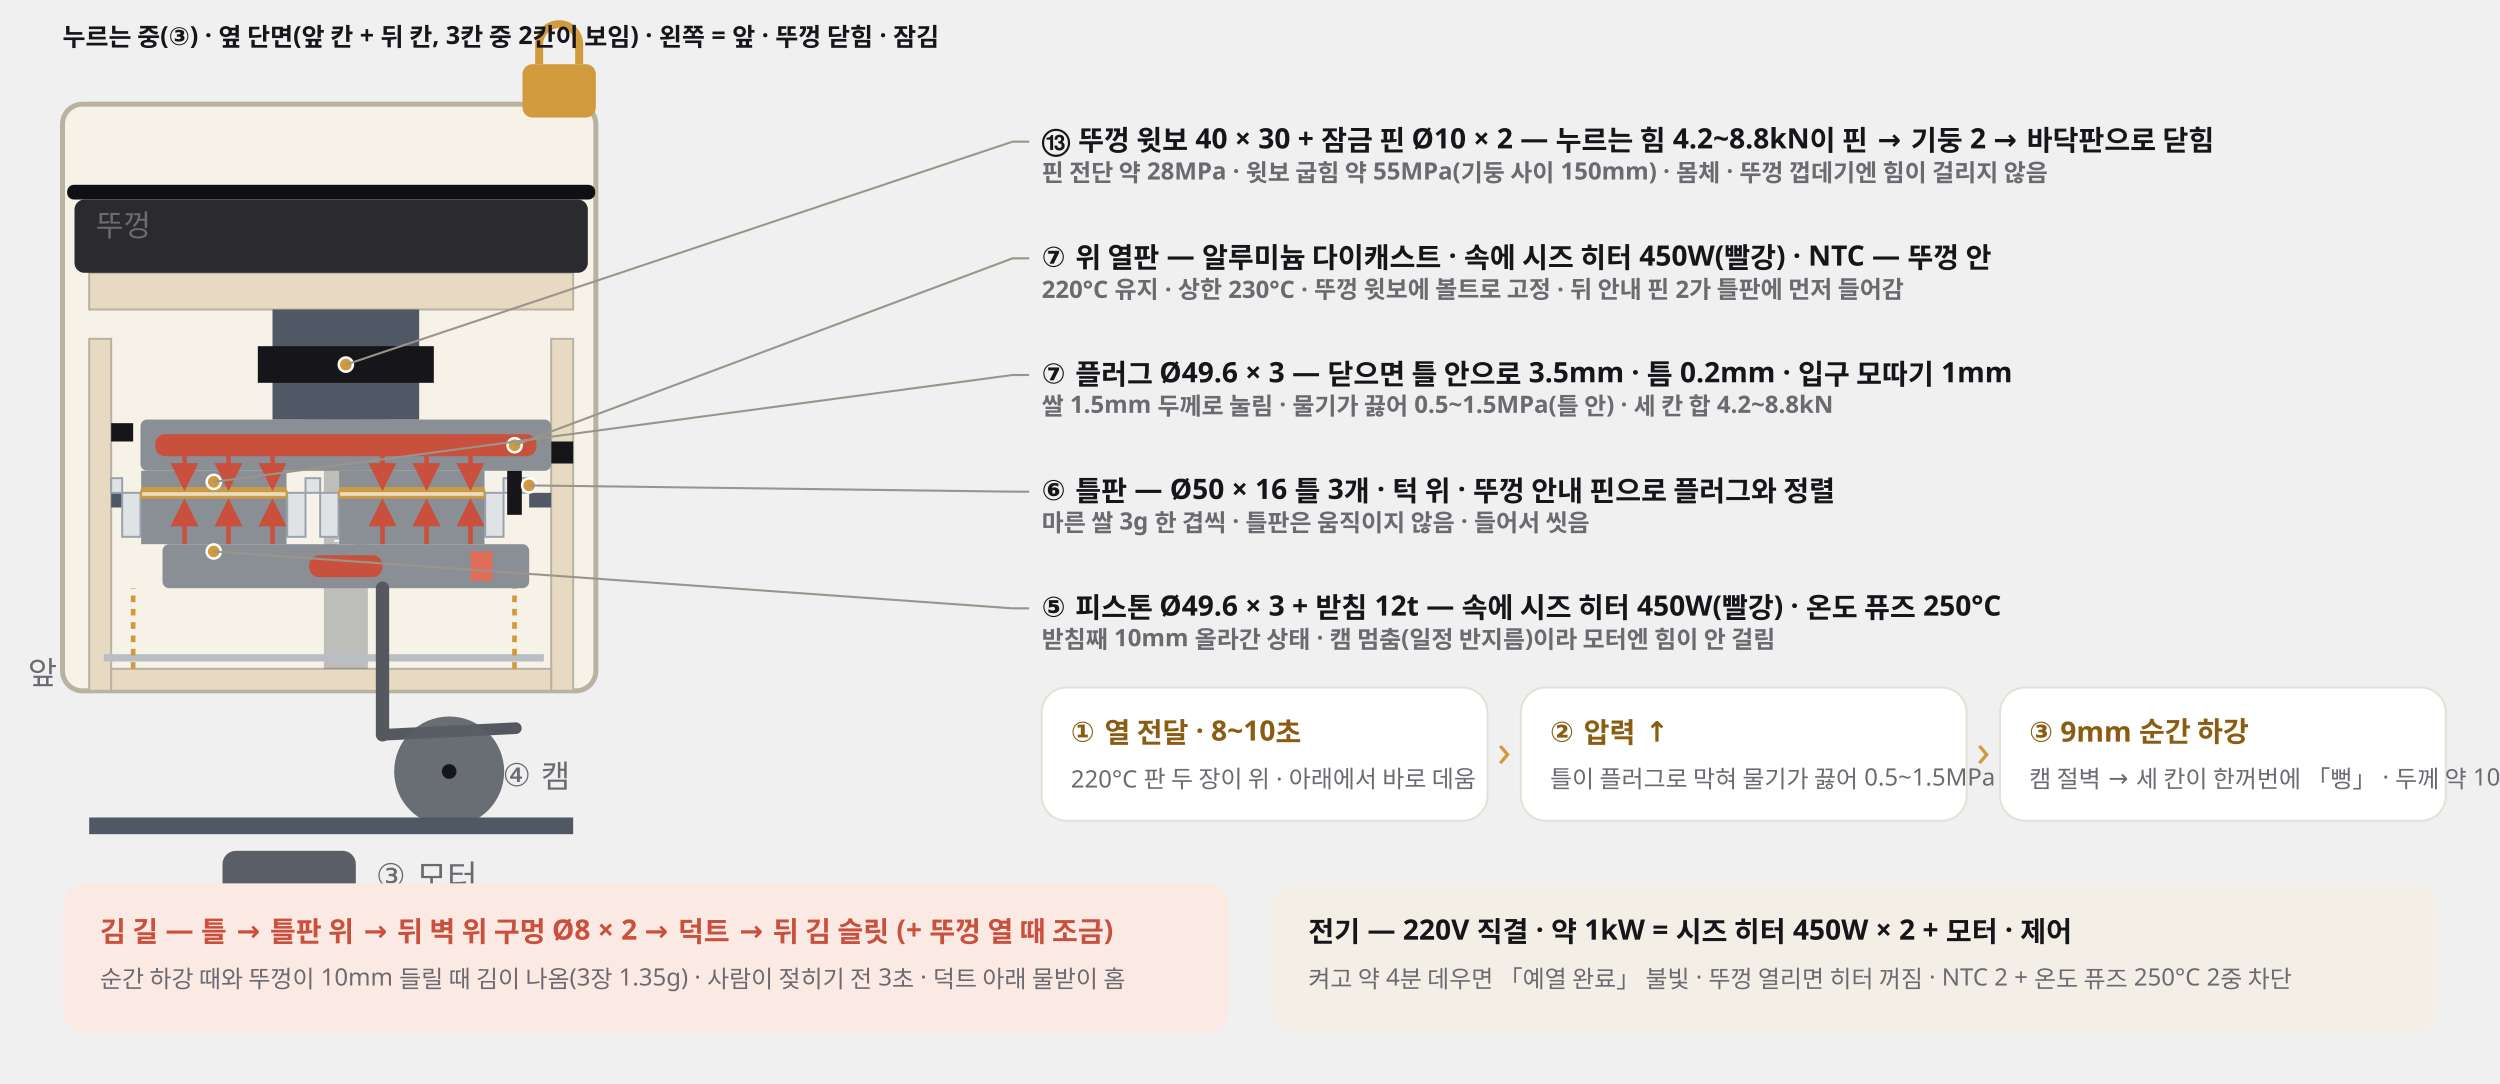
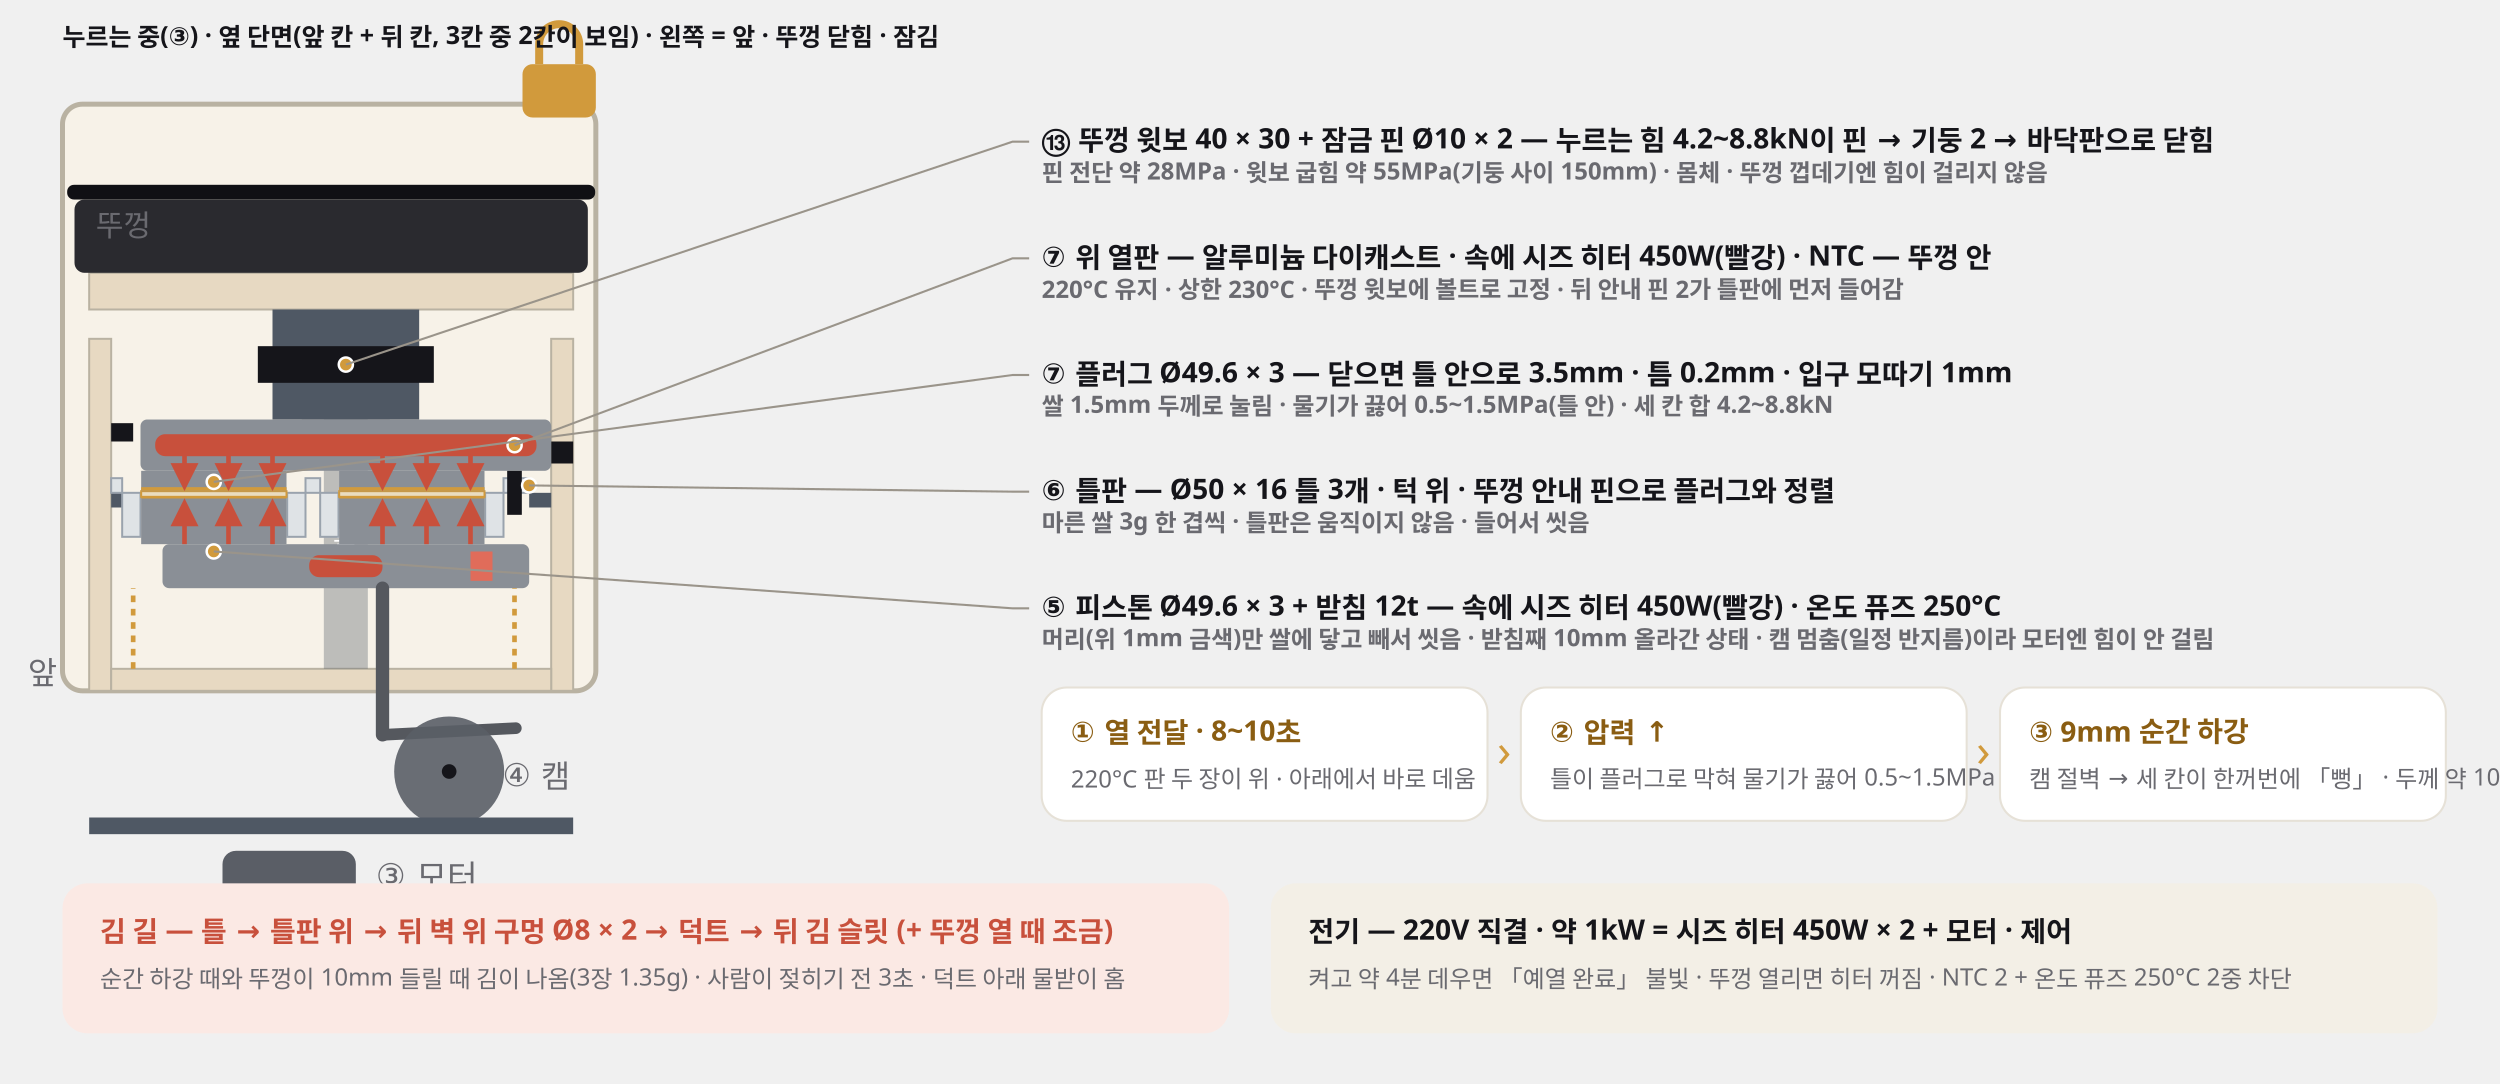
<svg xmlns="http://www.w3.org/2000/svg" viewBox="0 0 1200 520" font-family="NanumSquare, Pretendard, sans-serif">
  <defs>
    <pattern id="hatch" width="7" height="7" patternUnits="userSpaceOnUse" patternTransform="rotate(45)">
      <line x1="0" y1="0" x2="0" y2="7" stroke="#8a5d12" stroke-width="1.1" opacity=".55" />
    </pattern>
    <linearGradient id="glassT" x1="0" y1="0" x2="1" y2="1">
      <stop offset="0" stop-color="#3a3a40" />
      <stop offset=".5" stop-color="#101014" />
      <stop offset="1" stop-color="#2c2c32" />
    </linearGradient>
    <marker id="arr" viewBox="0 0 10 10" refX="8" refY="5" markerWidth="7" markerHeight="7" orient="auto-start-reverse">
      <path d="M0,0 L10,5 L0,10 z" fill="#d19a3c" />
    </marker>
    <marker id="arrg" viewBox="0 0 10 10" refX="8" refY="5" markerWidth="6" markerHeight="6" orient="auto-start-reverse">
      <path d="M0,0 L10,5 L0,10 z" fill="#6a6a70" />
    </marker>
    <marker id="arrh" viewBox="0 0 10 10" refX="8" refY="5" markerWidth="6" markerHeight="6" orient="auto-start-reverse">
      <path d="M0,0 L10,5 L0,10 z" fill="#c8503c" />
    </marker>
  </defs>
  <g transform="translate(30,50) scale(1.6) translate(-52,-62)">
    <rect x="52" y="62" width="160" height="176" rx="6" fill="#f7f2e8" stroke="#b9b2a2" stroke-width="1.5" />
    <rect x="190" y="50" width="22" height="16" rx="3" fill="#d19a3c" />
    <path d="M195 50 v-6 a6 6 0 0 1 12 0 v6" fill="none" stroke="#d19a3c" stroke-width="2.4" />
    <text x="46" y="236" font-size="9.5" fill="#6a6a70" text-anchor="middle">앞</text>
    <rect x="60.0" y="132.4" width="6.6" height="105.6" fill="#e7d9c2" stroke="#b9b2a2" stroke-width=".6" />
    <rect x="198.6" y="132.4" width="6.6" height="105.6" fill="#e7d9c2" stroke="#b9b2a2" stroke-width=".6" />
    <rect x="66.6" y="231.4" width="132.0" height="6.6" fill="#e7d9c2" stroke="#b9b2a2" stroke-width=".6" />
    <rect x="198.6" y="163.2" width="6.6" height="6.6" fill="#15151a" />
    <rect x="130.4" y="156.6" width="13.2" height="74.8" fill="#4f5864" opacity=".35" />
    <rect x="123.8" y="123.6" width="26.4" height="33.0" fill="#4f5864" opacity=".35" />
    <text x="137.0" y="196.2" font-size="8.5" fill="#fff" text-anchor="middle">틀</text>
    <rect x="192.0" y="178.6" width="6.6" height="4.4" fill="#4f5864" />
    <rect x="66.6" y="178.6" width="6.6" height="4.4" fill="#4f5864" />
    <rect x="184.3" y="174.2" width="7.7" height="4.4" fill="#dfe3e6" stroke="#9aa3ad" stroke-width=".6" />
    <rect x="124.9" y="174.2" width="4.4" height="4.4" fill="#dfe3e6" stroke="#9aa3ad" stroke-width=".6" />
    <rect x="66.6" y="174.2" width="3.3" height="4.4" fill="#dfe3e6" stroke="#9aa3ad" stroke-width=".6" />
    <rect x="178.8" y="178.6" width="5.5" height="13.2" fill="#dfe3e6" stroke="#9aa3ad" stroke-width=".6" />
    <rect x="129.3" y="178.6" width="5.5" height="13.2" fill="#dfe3e6" stroke="#9aa3ad" stroke-width=".6" />
    <rect x="119.4" y="178.6" width="5.5" height="13.2" fill="#dfe3e6" stroke="#9aa3ad" stroke-width=".6" />
    <rect x="69.9" y="178.6" width="5.5" height="13.2" fill="#dfe3e6" stroke="#9aa3ad" stroke-width=".6" />
-     <rect x="64.4" y="227.0" width="132.0" height="2.2" fill="#b9bec4" />
    <rect x="82.0" y="194.0" width="110.0" height="13.2" fill="#8a8f96" rx="2" />
    <rect x="126.0" y="197.3" width="22.0" height="6.6" fill="#c8503c" rx="3" />
    <rect x="135.0" y="179.7" width="43.6" height="14.3" fill="#8a8f96" />
    <rect x="135.0" y="179.2" width="43.6" height="1.1" fill="#d19a3c" />
    <rect x="75.6" y="179.7" width="43.6" height="14.3" fill="#8a8f96" />
    <rect x="75.6" y="179.2" width="43.6" height="1.1" fill="#d19a3c" />
    <rect x="174.4" y="196.2" width="6.6" height="8.8" fill="#e06c5a" />
    <line x1="187.6" y1="231.4" x2="187.6" y2="207.2" stroke="#d19a3c" stroke-width="1.4" stroke-dasharray="2 2" />
    <line x1="73.2" y1="231.4" x2="73.2" y2="207.2" stroke="#d19a3c" stroke-width="1.4" stroke-dasharray="2 2" />
    <rect x="135.0" y="178.1" width="43.6" height="1.7" fill="#e9dcc0" stroke="#d19a3c" stroke-width=".6" />
    <rect x="75.6" y="178.1" width="43.6" height="1.7" fill="#e9dcc0" stroke="#d19a3c" stroke-width=".6" />
    <rect x="60.0" y="112.6" width="145.2" height="11.0" fill="#e7d9c2" stroke="#b9b2a2" stroke-width=".6" />
    <rect x="55.6" y="90.6" width="154.0" height="22.0" fill="#2a2a2f" rx="3" />
    <rect x="53.4" y="86.2" width="158.4" height="4.4" fill="#101014" rx="2" />
    <rect x="75.4" y="156.6" width="123.2" height="15.4" fill="#8a8f96" rx="2" />
    <rect x="79.8" y="161.0" width="114.4" height="6.6" fill="#c8503c" rx="3" />
    <rect x="135.0" y="172.0" width="43.6" height="6.1" fill="#8a8f96" />
    <rect x="135.0" y="176.9" width="43.6" height="1.1" fill="#d19a3c" />
    <rect x="75.6" y="172.0" width="43.6" height="6.1" fill="#8a8f96" />
    <rect x="75.6" y="176.9" width="43.6" height="1.1" fill="#d19a3c" />
    <rect x="185.4" y="172.0" width="4.4" height="13.2" fill="#15151a" />
    <rect x="66.6" y="157.7" width="6.6" height="5.5" fill="#15151a" />
    <rect x="115.0" y="123.6" width="44.0" height="33.0" fill="#4f5864" />
    <rect x="110.6" y="134.6" width="52.8" height="11.0" fill="#15151a" />
    <text x="62.0" y="101.6" font-size="9" fill="#6a6a70">뚜껑</text>
    <line x1="88.6" y1="165.4" x2="88.6" y2="176.4" stroke="#c8503c" stroke-width="1.4" marker-end="url(#arrh)" />
    <line x1="88.6" y1="194.0" x2="88.6" y2="181.9" stroke="#c8503c" stroke-width="1.4" marker-end="url(#arrh)" />
    <line x1="101.8" y1="165.4" x2="101.8" y2="176.4" stroke="#c8503c" stroke-width="1.4" marker-end="url(#arrh)" />
    <line x1="101.8" y1="194.0" x2="101.8" y2="181.9" stroke="#c8503c" stroke-width="1.4" marker-end="url(#arrh)" />
    <line x1="115.0" y1="165.4" x2="115.0" y2="176.4" stroke="#c8503c" stroke-width="1.4" marker-end="url(#arrh)" />
    <line x1="115.0" y1="194.0" x2="115.0" y2="181.9" stroke="#c8503c" stroke-width="1.4" marker-end="url(#arrh)" />
    <line x1="148.0" y1="165.4" x2="148.0" y2="176.4" stroke="#c8503c" stroke-width="1.4" marker-end="url(#arrh)" />
    <line x1="148.0" y1="194.0" x2="148.0" y2="181.9" stroke="#c8503c" stroke-width="1.4" marker-end="url(#arrh)" />
    <line x1="161.2" y1="165.4" x2="161.2" y2="176.4" stroke="#c8503c" stroke-width="1.4" marker-end="url(#arrh)" />
    <line x1="161.2" y1="194.0" x2="161.2" y2="181.9" stroke="#c8503c" stroke-width="1.4" marker-end="url(#arrh)" />
    <line x1="174.4" y1="165.4" x2="174.4" y2="176.4" stroke="#c8503c" stroke-width="1.4" marker-end="url(#arrh)" />
    <line x1="174.4" y1="194.0" x2="174.4" y2="181.9" stroke="#c8503c" stroke-width="1.4" marker-end="url(#arrh)" />
    <line x1="148.0" y1="207.2" x2="148.0" y2="251.2" stroke="#55585e" stroke-width="4" stroke-linecap="round" />
    <line x1="148.0" y1="251.2" x2="188.0" y2="249.2" stroke="#55585e" stroke-width="3.5" stroke-linecap="round" />
    <circle cx="168.0" cy="262.2" r="16.5" fill="#5a5e66" opacity=".9" />
    <circle cx="168.0" cy="262.2" r="2.2" fill="#15151a" />
    <text x="184.0" y="266.6" font-size="9.5" fill="#6a6a70">④ 캠</text>
    <rect x="60.0" y="276" width="145.2" height="5" fill="#4f5864" />
    <rect x="100" y="286" width="40" height="14" rx="4" fill="#5a5e66" />
    <text x="146" y="297" font-size="10" fill="#6a6a70">③ 모터</text>
  </g>
  <text x="30.0" y="22.0" font-size="12" font-weight="800" fill="#15151a">누르는 중(③) · 옆 단면(앞 칸 + 뒤 칸, 3칸 중 2칸이 보임) · 왼쪽 = 앞 · 뚜껑 닫힘 · 잠김</text>
  <circle cx="166.0" cy="175.0" r="3.4" fill="#d19a3c" stroke="#fff" stroke-width="1.2" />
  <polyline points="166.0,175.0 486.0,68.0 494.0,68.0" fill="none" stroke="#9a948a" stroke-width="1" />
  <text x="500" y="72" font-size="13.5" font-weight="800" fill="#15151a">⑬ 뚜껑 윗보 40 × 30 + 잠금 핀 Ø10 × 2 — 누르는 힘 4.2~8.8kN이 핀 → 기둥 2 → 바닥판으로 닫힘</text>
  <text x="500" y="87" font-size="11.5" font-weight="600" fill="#6a6a70">핀 전단 약 28MPa · 윗보 굽힘 약 55MPa(기둥 사이 150mm) · 몸체 · 뚜껑 껍데기엔 힘이 걸리지 않음</text>
  <circle cx="247.0" cy="213.7" r="3.4" fill="#d19a3c" stroke="#fff" stroke-width="1.2" />
  <polyline points="247.0,213.7 486.0,124.0 494.0,124.0" fill="none" stroke="#9a948a" stroke-width="1" />
  <text x="500" y="128" font-size="13.5" font-weight="800" fill="#15151a">⑦ 위 열판 — 알루미늄 다이캐스트 · 속에 시즈 히터 450W(빨강) · NTC — 뚜껑 안</text>
  <text x="500" y="143" font-size="11.5" font-weight="600" fill="#6a6a70">220°C 유지 · 상한 230°C · 뚜껑 윗보에 볼트로 고정 · 뒤 안내 핀 2가 틀판에 먼저 들어감</text>
  <circle cx="102.6" cy="231.3" r="3.4" fill="#d19a3c" stroke="#fff" stroke-width="1.2" />
  <polyline points="102.6,231.3 486.0,180.0 494.0,180.0" fill="none" stroke="#9a948a" stroke-width="1" />
  <text x="500" y="184" font-size="13.5" font-weight="800" fill="#15151a">⑦ 플러그 Ø49.6 × 3 — 닫으면 틀 안으로 3.5mm · 틈 0.2mm · 입구 모따기 1mm</text>
  <text x="500" y="199" font-size="11.5" font-weight="600" fill="#6a6a70">쌀 1.5mm 두께로 눌림 · 물기가 끓어 0.5~1.5MPa(틀 안) · 세 칸 합 4.2~8.8kN</text>
  <circle cx="254.0" cy="233.0" r="3.4" fill="#d19a3c" stroke="#fff" stroke-width="1.2" />
  <polyline points="254.0,233.0 486.0,236.0 494.0,236.0" fill="none" stroke="#9a948a" stroke-width="1" />
  <text x="500" y="240" font-size="13.5" font-weight="800" fill="#15151a">⑥ 틀판 — Ø50 × 16 틀 3개 · 턱 위 · 뚜껑 안내 핀으로 플러그와 정렬</text>
  <text x="500" y="255" font-size="11.5" font-weight="600" fill="#6a6a70">마른 쌀 3g 한 겹씩 · 틀판은 움직이지 않음 · 들어서 씻음</text>
  <circle cx="102.6" cy="264.7" r="3.4" fill="#d19a3c" stroke="#fff" stroke-width="1.2" />
  <polyline points="102.6,264.7 486.0,292.0 494.0,292.0" fill="none" stroke="#9a948a" stroke-width="1" />
  <text x="500" y="296" font-size="13.5" font-weight="800" fill="#15151a">⑤ 피스톤 Ø49.6 × 3 + 받침 12t — 속에 시즈 히터 450W(빨강) · 온도 퓨즈 250°C</text>
-   <text x="500" y="311" font-size="11.5" font-weight="600" fill="#6a6a70">받침째 10mm 올라간 상태 · 캠 멈춤(일정 반지름)이라 모터엔 힘이 안 걸림</text>
+   <text x="500" y="311" font-size="11.5" font-weight="600" fill="#6a6a70">머리(위 1mm 금색)만 쌀에 닿고 빼서 씻음 · 받침째 10mm 올라간 상태 · 캠 멈춤(일정 반지름)이라 모터엔 힘이 안 걸림</text>
  <rect x="500" y="330" width="214" height="64" rx="12" fill="#fff" stroke="#e6e1d7" />
  <text x="514" y="356" font-size="13.5" font-weight="800" fill="#8a5d12">① 열 전달 · 8~10초</text>
  <text x="514" y="378" font-size="11.5" fill="#6a6a70">220°C 판 두 장이 위 · 아래에서 바로 데움</text>
  <text x="722" y="368" font-size="22" fill="#d19a3c" text-anchor="middle">›</text>
  <rect x="730" y="330" width="214" height="64" rx="12" fill="#fff" stroke="#e6e1d7" />
  <text x="744" y="356" font-size="13.5" font-weight="800" fill="#8a5d12">② 압력 ↑</text>
  <text x="744" y="378" font-size="11.5" fill="#6a6a70">틀이 플러그로 막혀 물기가 끓어 0.5~1.5MPa</text>
  <text x="952" y="368" font-size="22" fill="#d19a3c" text-anchor="middle">›</text>
  <rect x="960" y="330" width="214" height="64" rx="12" fill="#fff" stroke="#e6e1d7" />
  <text x="974" y="356" font-size="13.5" font-weight="800" fill="#8a5d12">③ 9mm 순간 하강</text>
  <text x="974" y="378" font-size="11.5" fill="#6a6a70">캠 절벽 → 세 칸이 한꺼번에 「뻥」 · 두께 약 10.5mm</text>
  <rect x="30" y="424" width="560" height="72" rx="12" fill="#fbe9e4" />
  <text x="48" y="452" font-size="13.5" font-weight="800" fill="#c8503c">김 길 — 틀 → 틀판 위 → 뒤 벽 위 구멍 Ø8 × 2 → 덕트 → 뒤 김 슬릿 (+ 뚜껑 열 때 조금)</text>
  <text x="48" y="474" font-size="11.5" fill="#6a6a70">순간 하강 때와 뚜껑이 10mm 들릴 때 김이 나옴(3장 1.35g) · 사람이 젖히기 전 3초 · 덕트 아래 물받이 홈</text>
  <rect x="610" y="424" width="560" height="72" rx="12" fill="#f3efe6" />
  <text x="628" y="452" font-size="13.5" font-weight="800" fill="#15151a">전기 — 220V 직결 · 약 1kW = 시즈 히터 450W × 2 + 모터 · 제어</text>
  <text x="628" y="474" font-size="11.5" fill="#6a6a70">켜고 약 4분 데우면 「예열 완료」 불빛 · 뚜껑 열리면 히터 꺼짐 · NTC 2 + 온도 퓨즈 250°C 2중 차단</text>
</svg>
